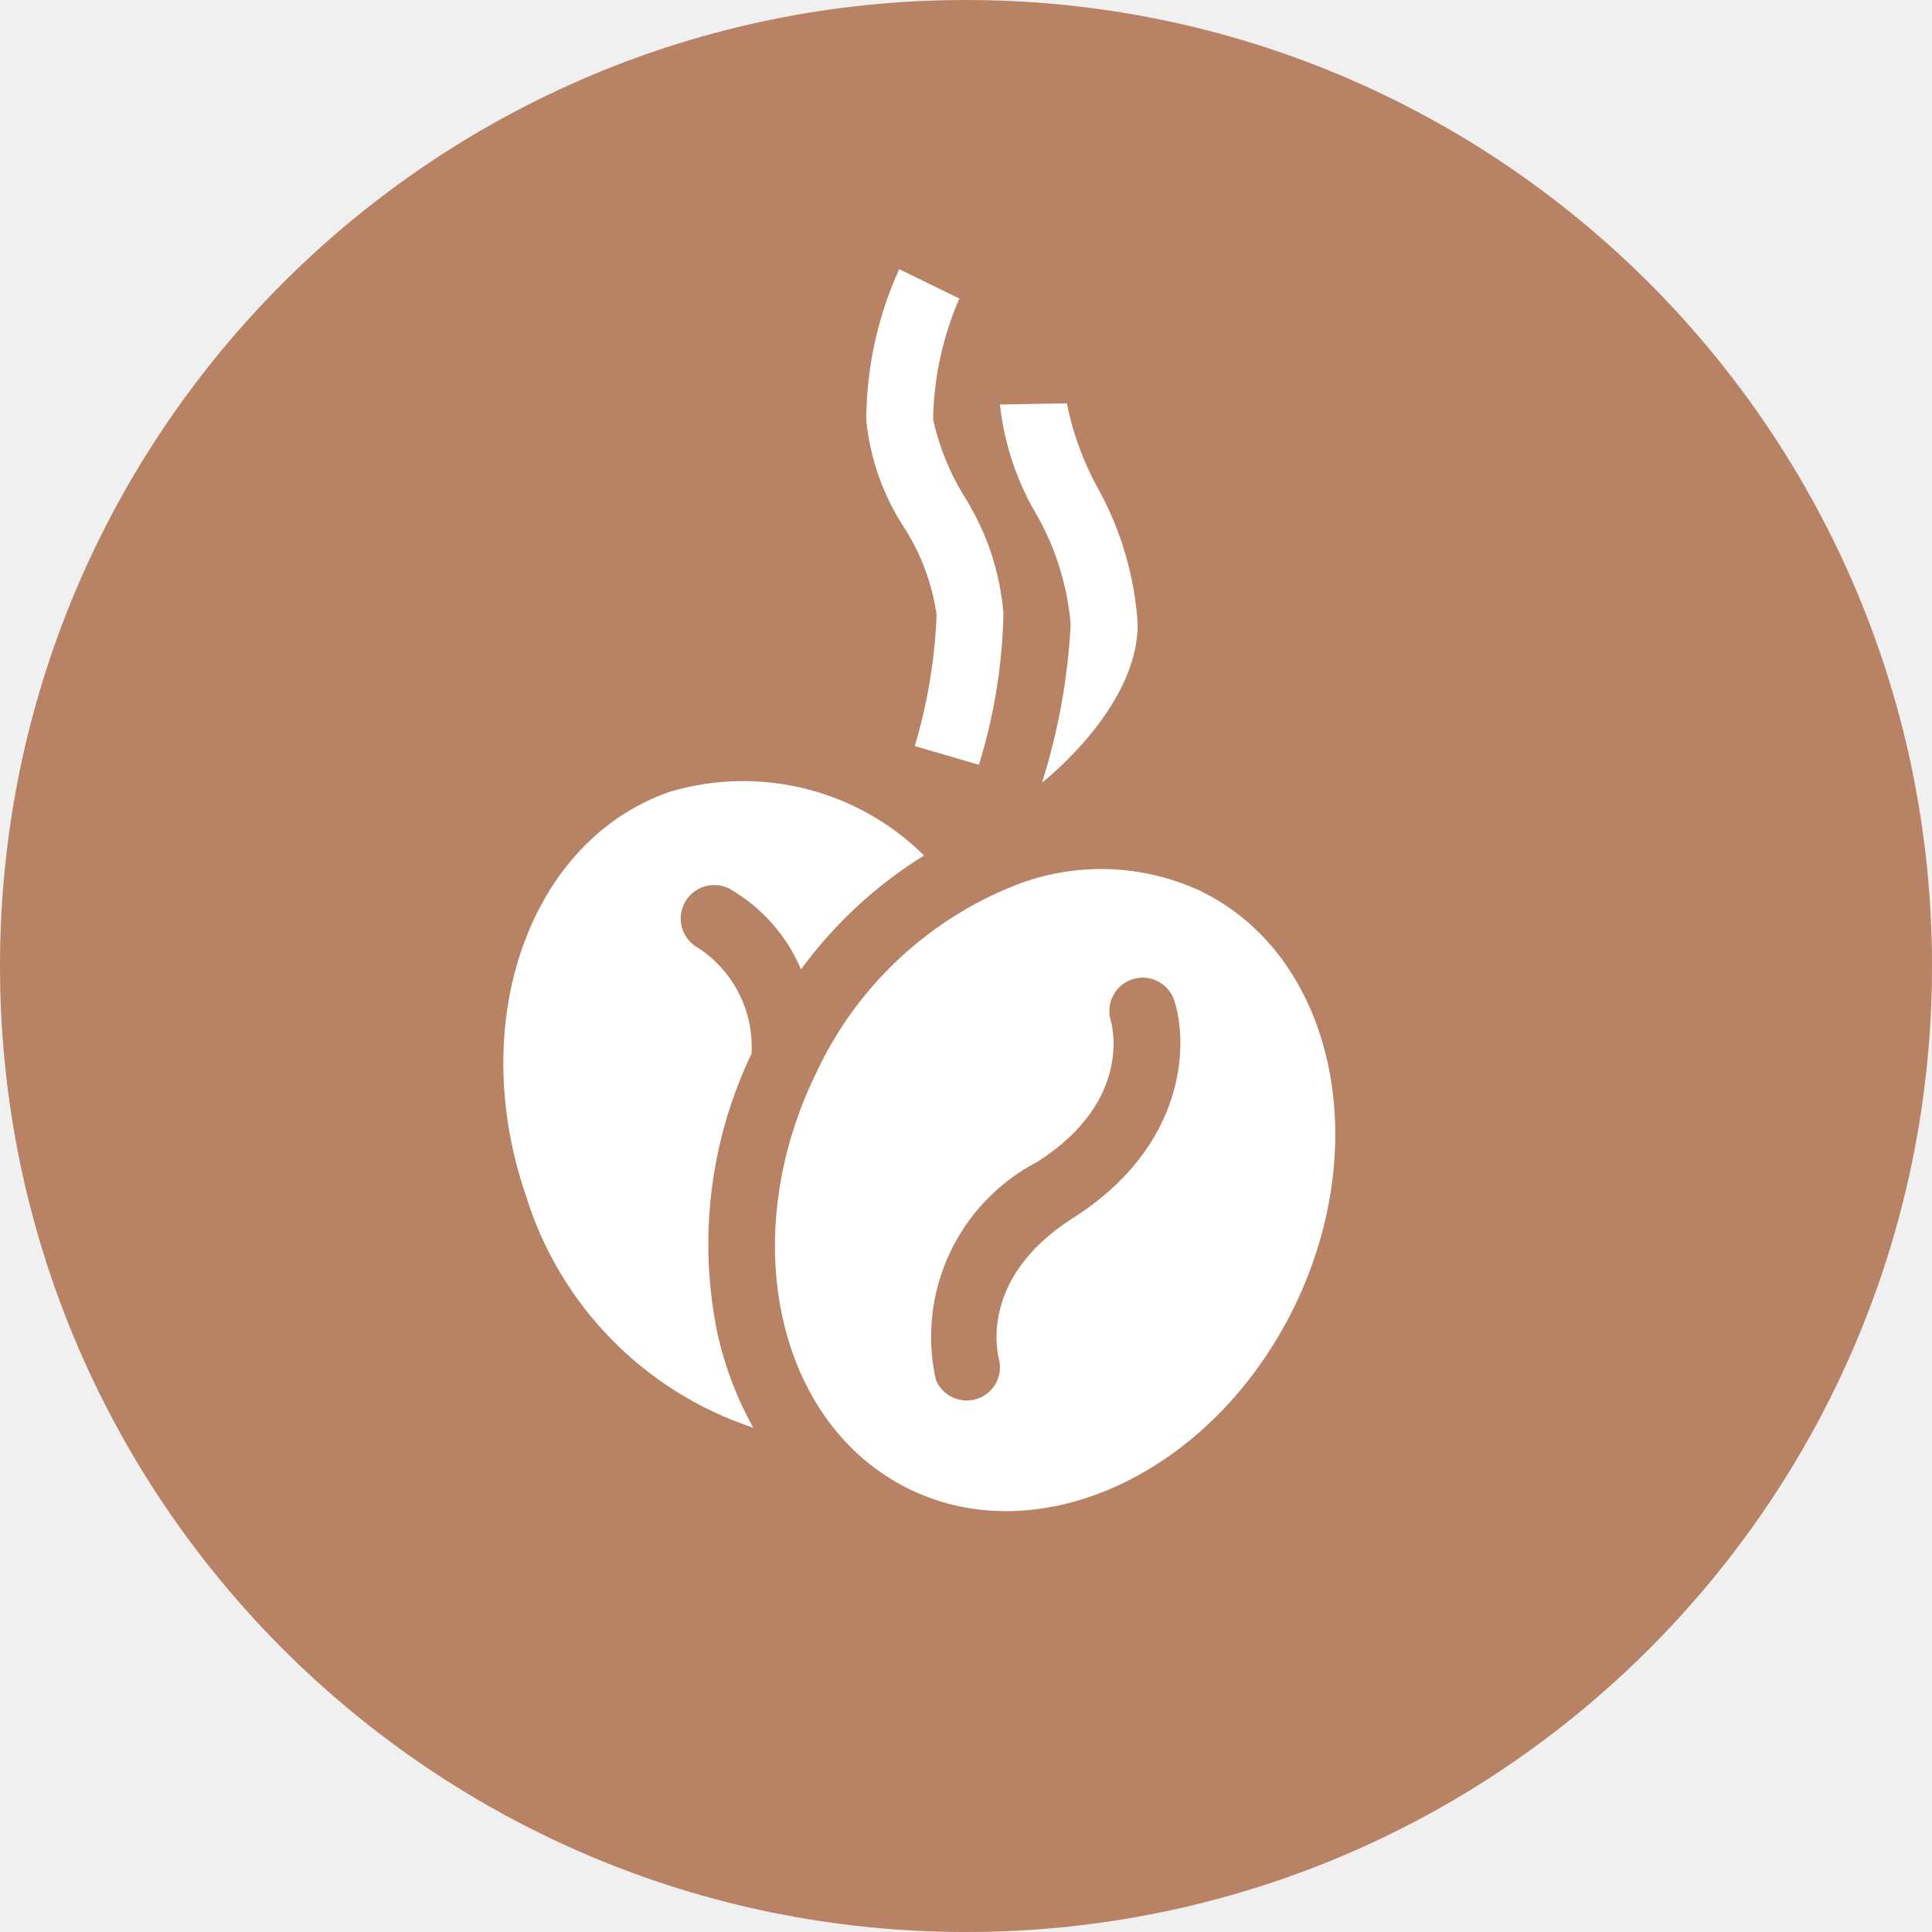
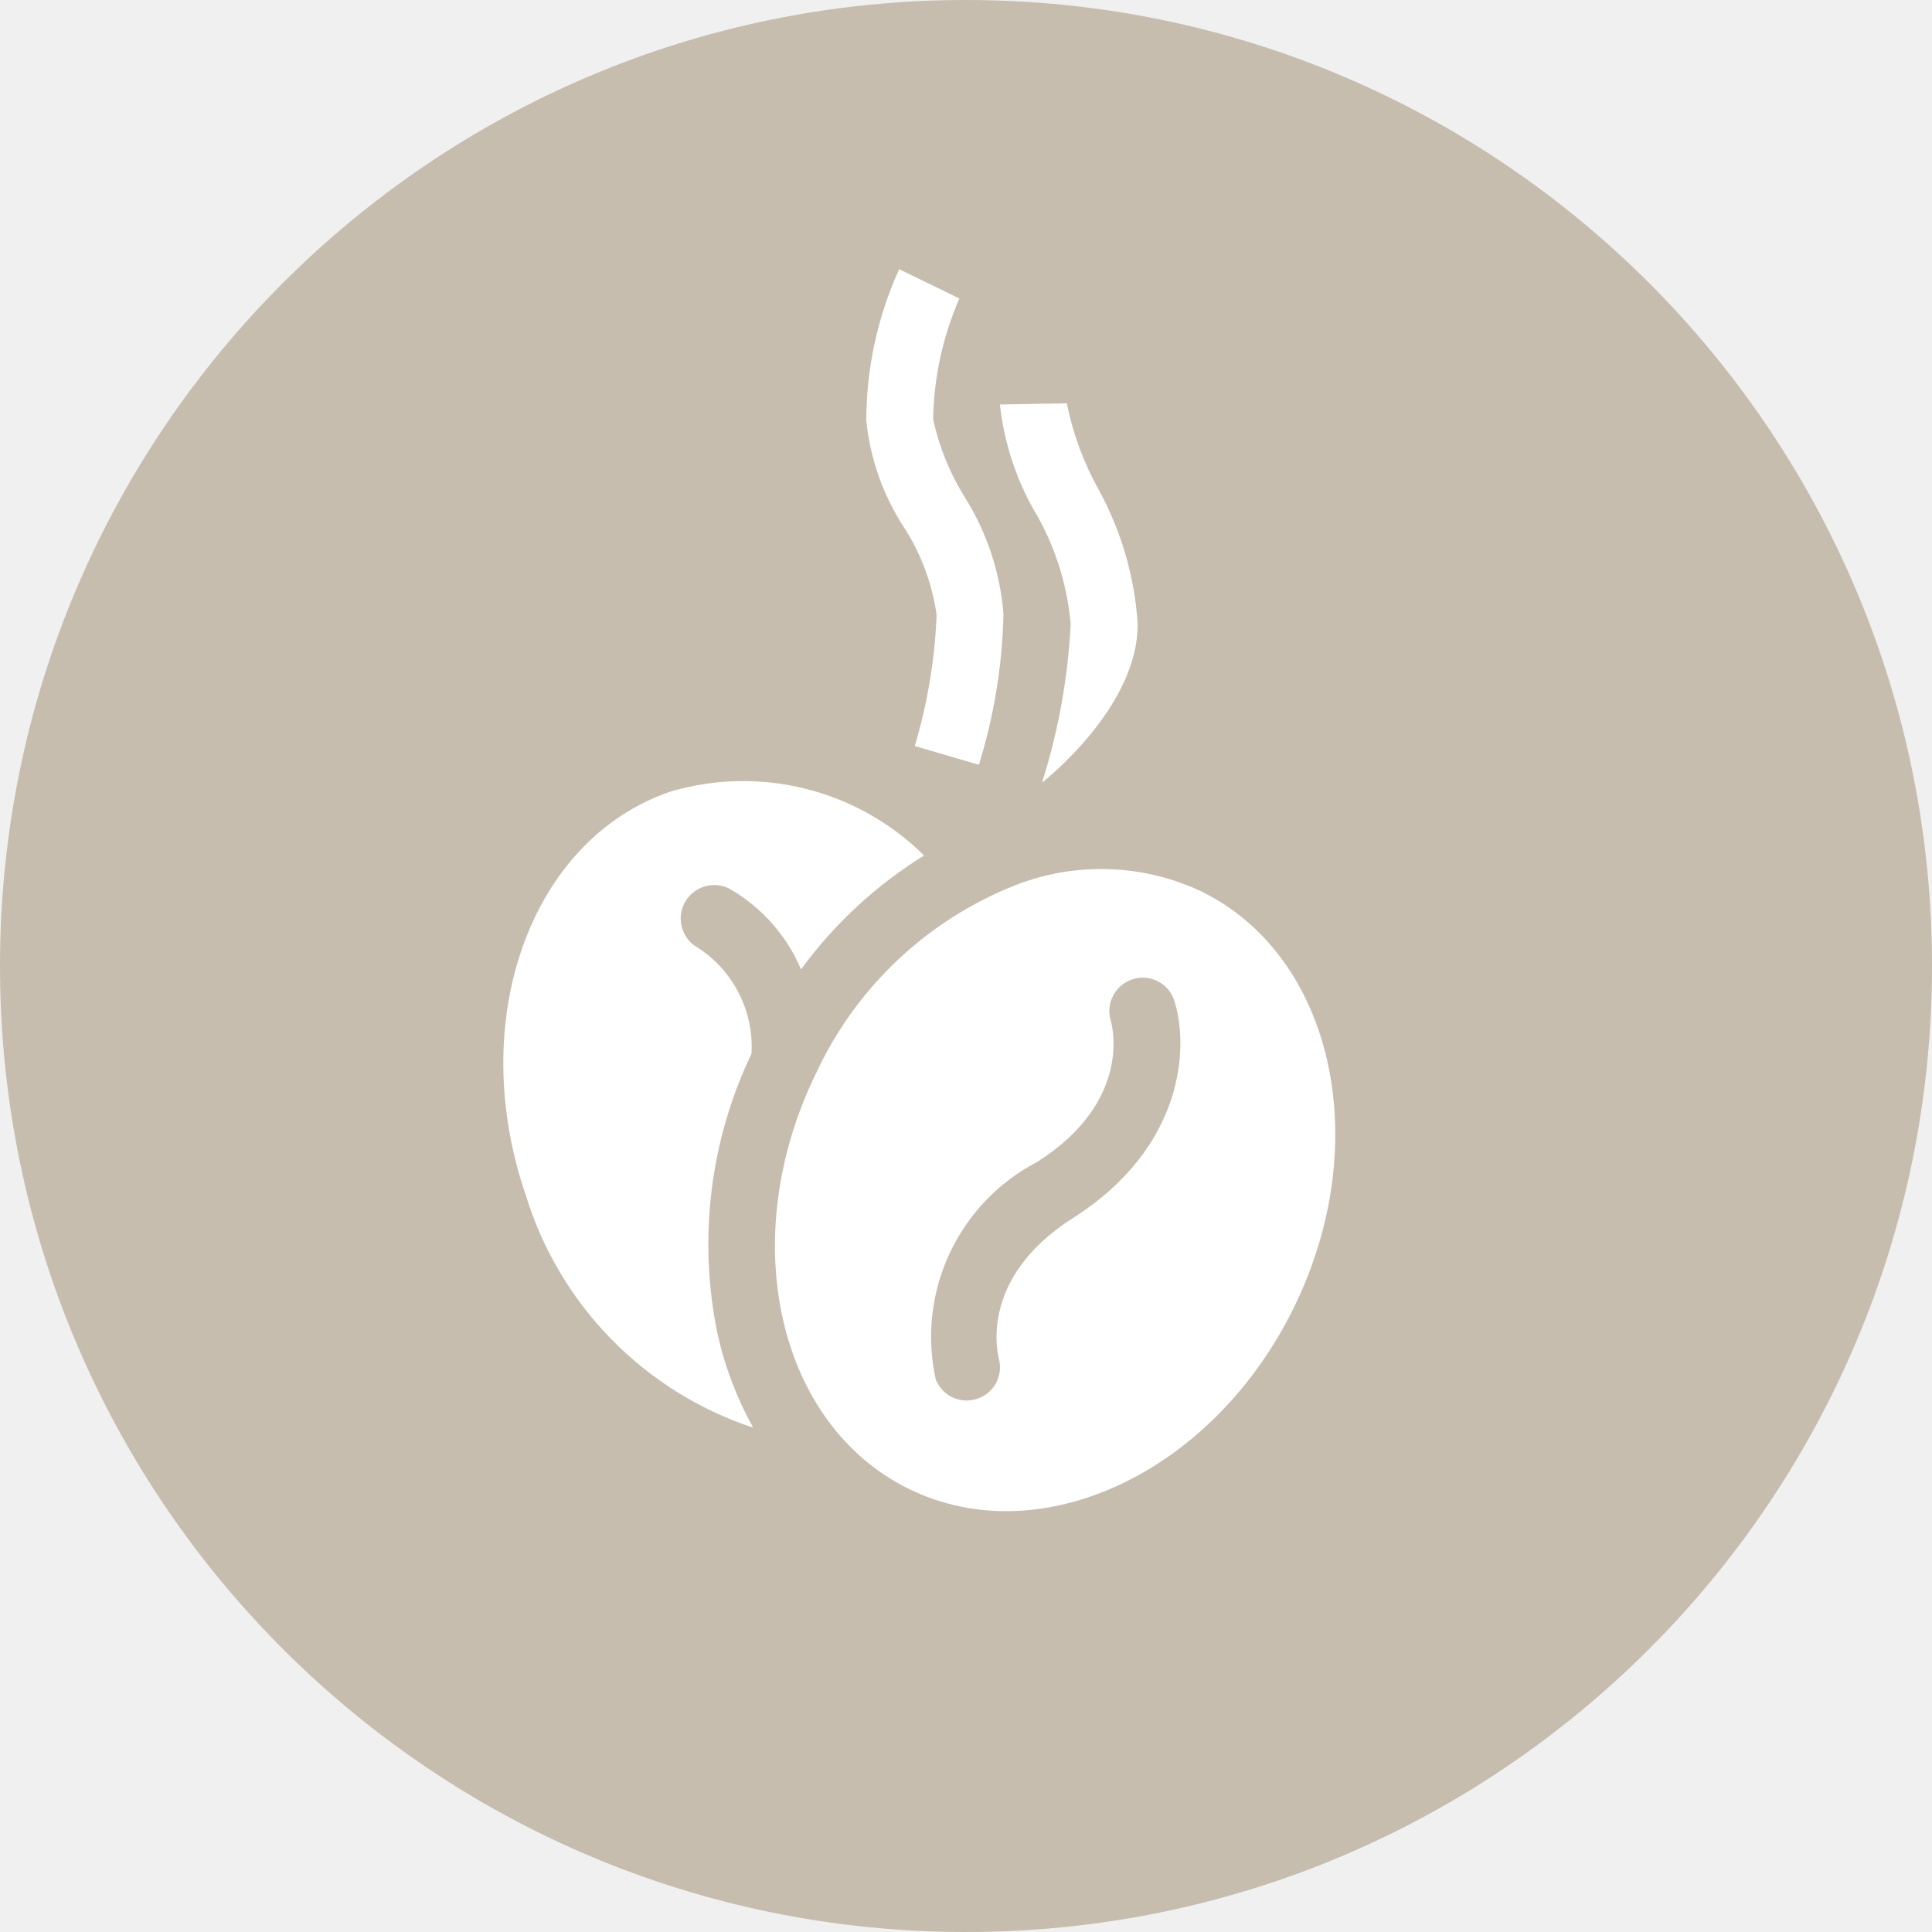
<svg xmlns="http://www.w3.org/2000/svg" width="40" height="40" viewBox="0 0 40 40">
  <g id="Gruppe_109" data-name="Gruppe 109" transform="translate(-186.667 -521.333)">
    <g id="Komponente_17_3" data-name="Komponente 17 – 3" transform="translate(186.667 521.333)">
      <g id="Gruppe_87" data-name="Gruppe 87" transform="translate(35.333 17.667) rotate(180)">
        <g id="Gruppe_8" data-name="Gruppe 8" transform="translate(622.333 336.667)">
-           <path id="bg" d="M20,0A20,20,0,1,1,0,20,20,20,0,0,1,20,0Z" transform="translate(-627 -359)" fill="#b88265" />
+           <path id="bg" d="M20,0A20,20,0,1,1,0,20,20,20,0,0,1,20,0Z" transform="translate(-627 -359)" fill="#AE9F87A2" />
        </g>
      </g>
    </g>
    <g id="Gruppe_94" data-name="Gruppe 94" transform="translate(733.329 904.178) rotate(-19)">
      <path id="icons8-coffee_beans" d="M8.544,3C5.482,3,3,6.1,3,9.93A7.331,7.331,0,0,0,5.884,16.01a7.229,7.229,0,0,1-.065-2.08A9.147,9.147,0,0,1,8.372,8.678a2.442,2.442,0,0,0-.33-2.428.694.694,0,0,1,1-.962,3.488,3.488,0,0,1,.868,2.073,9.058,9.058,0,0,1,3.176-1.4A5.322,5.322,0,0,0,8.544,3Zm6.131,4.158A7.647,7.647,0,0,0,9.5,9.5c-2.69,2.69-3.125,6.613-.974,8.765s6.075,1.716,8.765-.974,3.126-6.613.974-8.765A4.873,4.873,0,0,0,14.675,7.158Zm1.658,2.631a.685.685,0,0,1,.673.693c-.012.956-.749,2.935-3.449,3.58-2.329.558-2.395,2.254-2.4,2.271A.689.689,0,0,1,9.783,16.3a4.083,4.083,0,0,1,3.454-3.578c2.3-.551,2.387-2.2,2.39-2.266A.692.692,0,0,1,16.333,9.789Z" transform="translate(-393 -522.948)" fill="#fff" />
      <path id="icons8-hot_springs" d="M.736,0A7.593,7.593,0,0,0,0,3.118,4.954,4.954,0,0,0,.758,5.37a4.53,4.53,0,0,1,.628,1.8,11.009,11.009,0,0,1-.5,2.707l1.321.411a11.377,11.377,0,0,0,.563-3.118,5.339,5.339,0,0,0-.758-2.425,5.111,5.111,0,0,1-.628-1.624A6.547,6.547,0,0,1,1.971.628ZM2.772,2.837A5.727,5.727,0,0,0,3.53,5.2a5.57,5.57,0,0,1,.628,2.209,13.069,13.069,0,0,1-.65,3.27s2.036-1.521,2.036-3.27a6.67,6.67,0,0,0-.758-2.772,6.147,6.147,0,0,1-.628-1.8Z" transform="matrix(0.951, 0.309, -0.309, 0.951, -377.149, -528.859)" fill="#fff" />
    </g>
  </g>
</svg>
